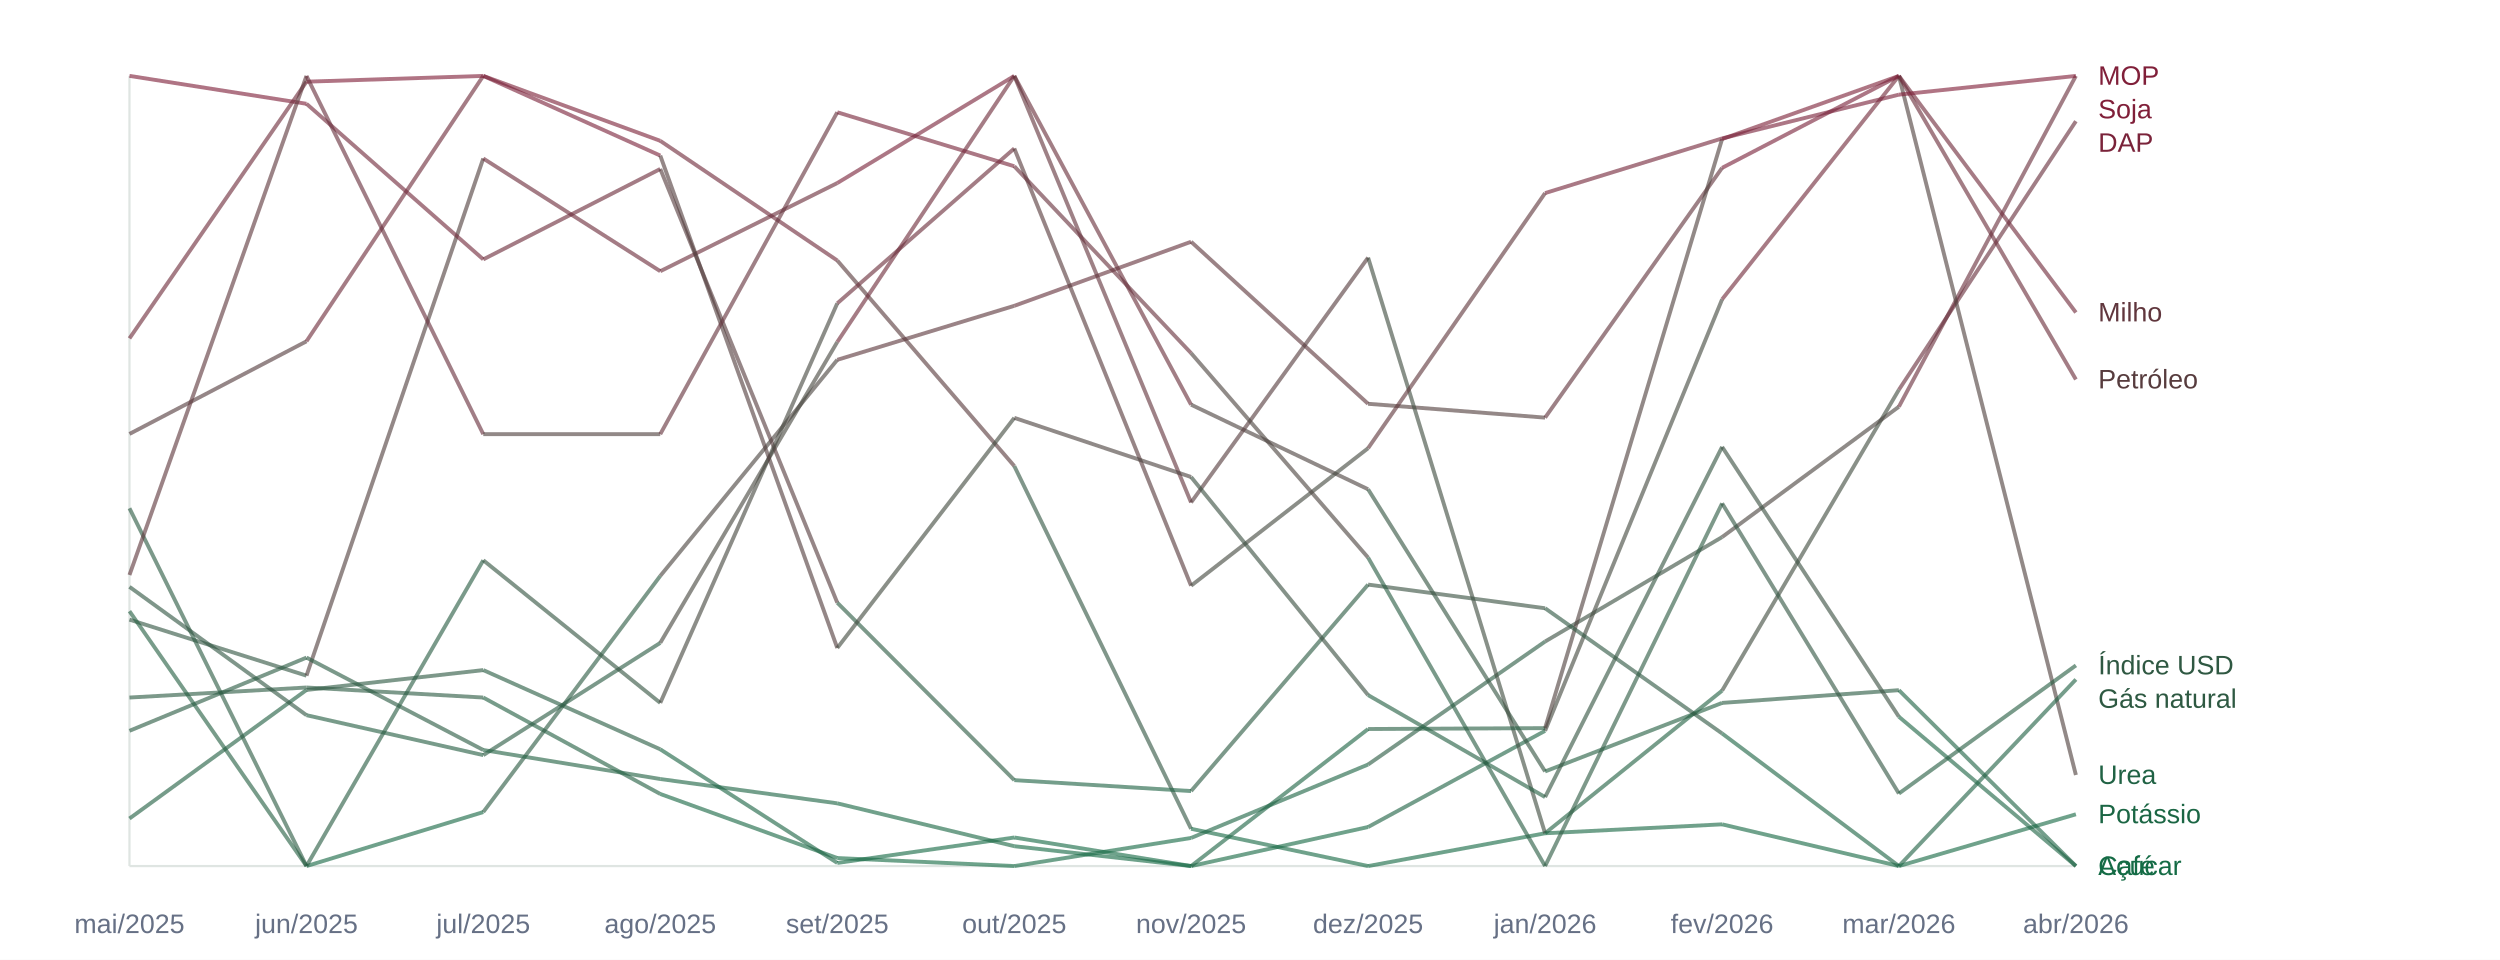
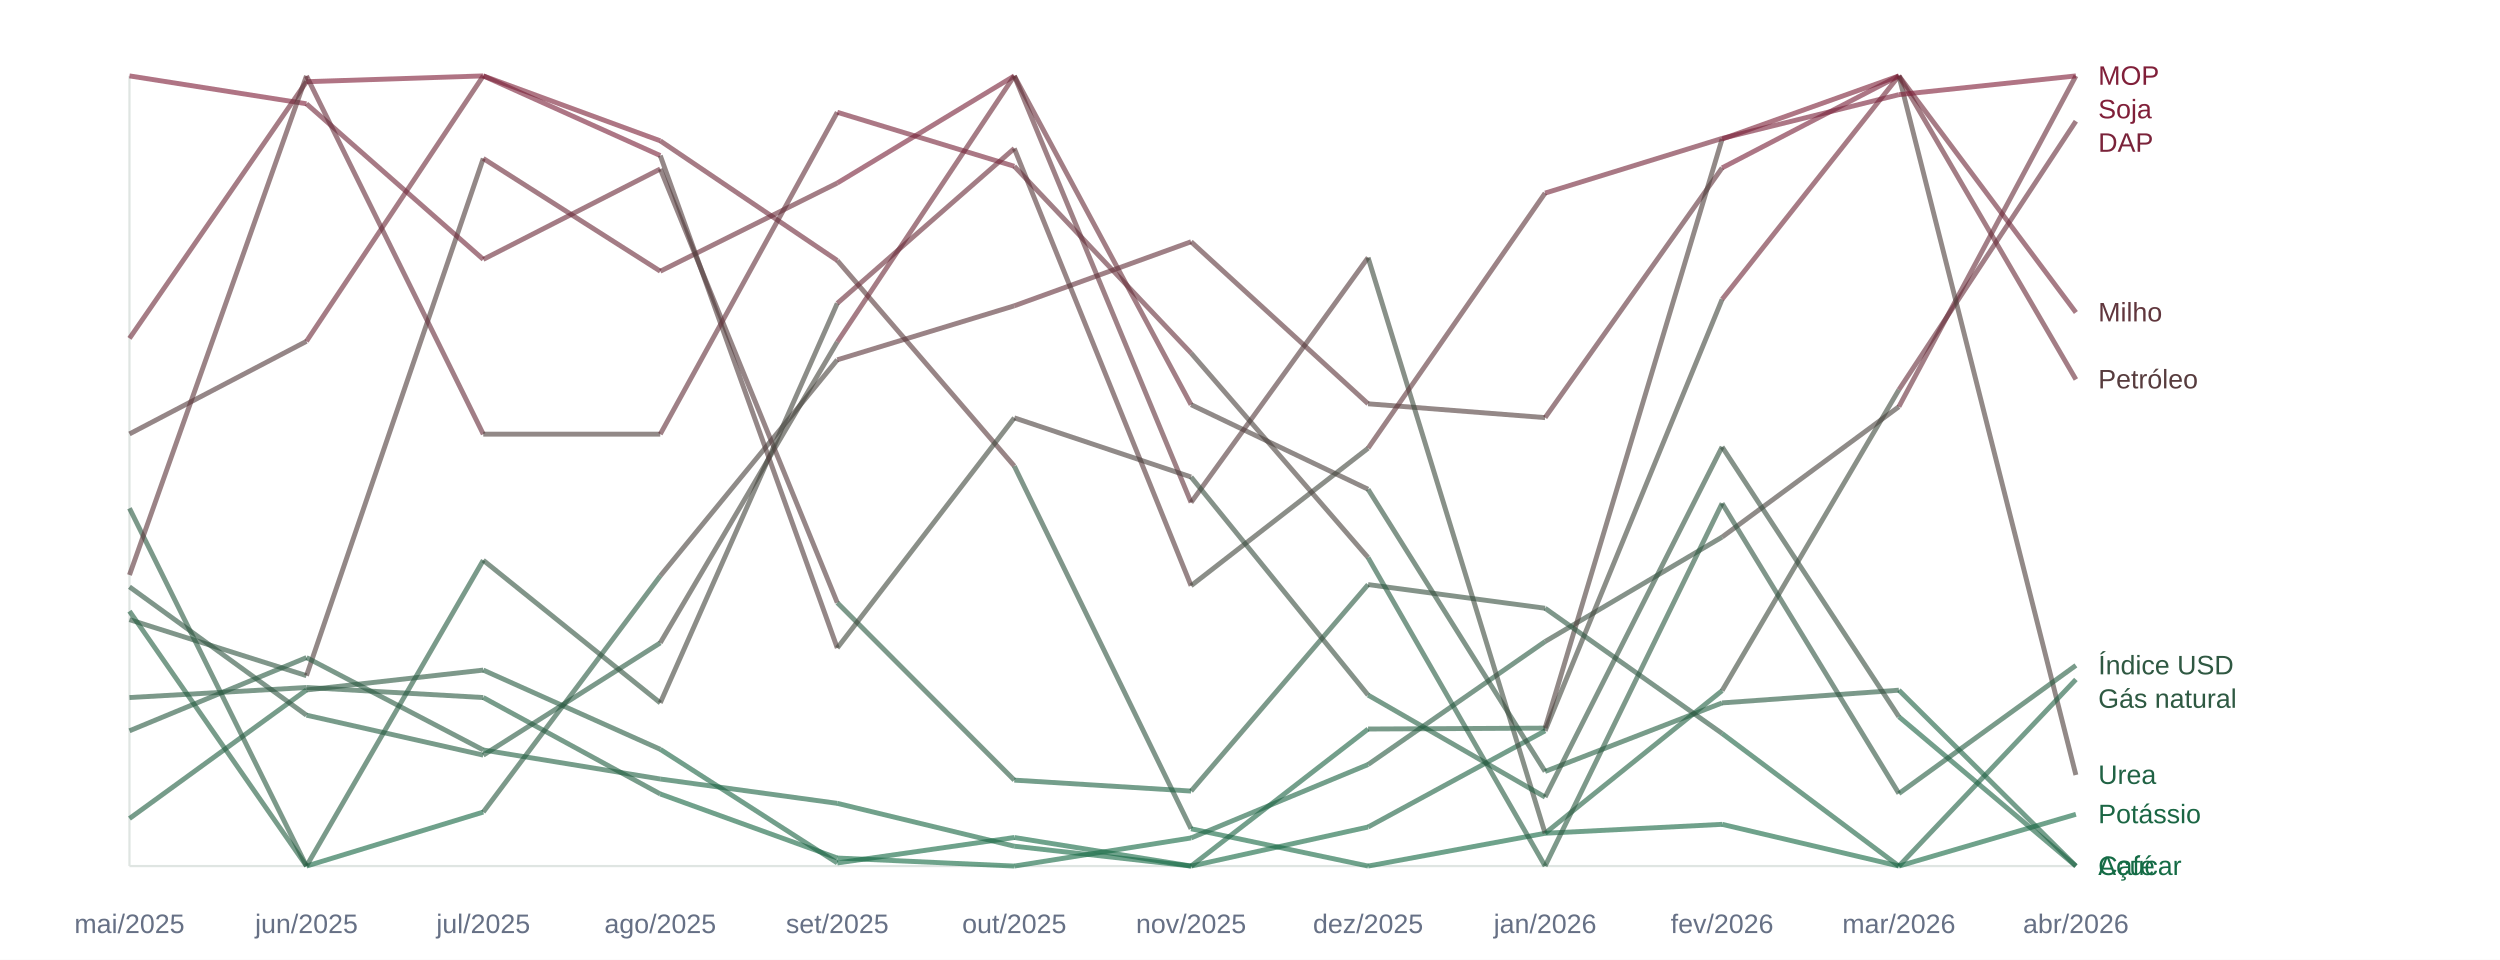
<svg xmlns="http://www.w3.org/2000/svg" viewBox="0 0 1120 430" preserveAspectRatio="xMidYMid meet" role="img" aria-labelledby="titulo">
  <rect width="100%" height="100%" fill="#fff" />
  <line x1="58" y1="388" x2="930" y2="388" stroke="#dfe5e2" />
  <line x1="58" y1="34" x2="58" y2="388" stroke="#dfe5e2" />
  <text x="58.0" y="418" text-anchor="middle" font-family="Arial,sans-serif" font-size="12" fill="#667085">mai/2025</text>
  <text x="137.3" y="418" text-anchor="middle" font-family="Arial,sans-serif" font-size="12" fill="#667085">jun/2025</text>
  <text x="216.5" y="418" text-anchor="middle" font-family="Arial,sans-serif" font-size="12" fill="#667085">jul/2025</text>
  <text x="295.8" y="418" text-anchor="middle" font-family="Arial,sans-serif" font-size="12" fill="#667085">ago/2025</text>
  <text x="375.1" y="418" text-anchor="middle" font-family="Arial,sans-serif" font-size="12" fill="#667085">set/2025</text>
  <text x="454.4" y="418" text-anchor="middle" font-family="Arial,sans-serif" font-size="12" fill="#667085">out/2025</text>
  <text x="533.6" y="418" text-anchor="middle" font-family="Arial,sans-serif" font-size="12" fill="#667085">nov/2025</text>
  <text x="612.9" y="418" text-anchor="middle" font-family="Arial,sans-serif" font-size="12" fill="#667085">dez/2025</text>
  <text x="692.2" y="418" text-anchor="middle" font-family="Arial,sans-serif" font-size="12" fill="#667085">jan/2026</text>
  <text x="771.5" y="418" text-anchor="middle" font-family="Arial,sans-serif" font-size="12" fill="#667085">fev/2026</text>
  <text x="850.7" y="418" text-anchor="middle" font-family="Arial,sans-serif" font-size="12" fill="#667085">mar/2026</text>
  <text x="930.0" y="418" text-anchor="middle" font-family="Arial,sans-serif" font-size="12" fill="#667085">abr/2026</text>
-   <line x1="58.0" y1="194.4" x2="137.3" y2="152.9" stroke="#553d3e" stroke-width="1.75" stroke-opacity=".62" />
-   <line x1="137.3" y1="152.9" x2="216.5" y2="34.0" stroke="#6e2c3b" stroke-width="1.75" stroke-opacity=".62" />
-   <line x1="216.5" y1="34.0" x2="295.8" y2="63.1" stroke="#7c2239" stroke-width="1.75" stroke-opacity=".62" />
-   <line x1="295.8" y1="63.1" x2="375.1" y2="116.7" stroke="#6f2b3b" stroke-width="1.75" stroke-opacity=".62" />
-   <line x1="375.1" y1="116.7" x2="454.4" y2="208.8" stroke="#593b3d" stroke-width="1.75" stroke-opacity=".62" />
-   <line x1="454.4" y1="208.8" x2="533.6" y2="371.3" stroke="#325642" stroke-width="1.75" stroke-opacity=".62" />
-   <line x1="533.6" y1="371.3" x2="612.9" y2="388.0" stroke="#176945" stroke-width="1.75" stroke-opacity=".62" />
-   <line x1="612.9" y1="388.0" x2="692.2" y2="373.3" stroke="#166945" stroke-width="1.75" stroke-opacity=".62" />
-   <line x1="692.2" y1="373.3" x2="771.5" y2="309.4" stroke="#226143" stroke-width="1.75" stroke-opacity=".62" />
-   <line x1="771.5" y1="309.4" x2="850.7" y2="174.6" stroke="#414c40" stroke-width="1.75" stroke-opacity=".62" />
-   <line x1="850.7" y1="174.6" x2="930.0" y2="54.3" stroke="#67303c" stroke-width="1.75" stroke-opacity=".62" />
-   <line x1="58.0" y1="312.5" x2="137.3" y2="308.0" stroke="#2c5a42" stroke-width="1.75" stroke-opacity=".62" />
-   <line x1="137.3" y1="308.0" x2="216.5" y2="312.5" stroke="#2c5a42" stroke-width="1.75" stroke-opacity=".62" />
-   <line x1="216.5" y1="312.5" x2="295.8" y2="355.7" stroke="#245f43" stroke-width="1.75" stroke-opacity=".62" />
-   <line x1="295.8" y1="355.7" x2="375.1" y2="384.4" stroke="#196744" stroke-width="1.75" stroke-opacity=".62" />
-   <line x1="375.1" y1="384.4" x2="454.4" y2="388.0" stroke="#156b45" stroke-width="1.75" stroke-opacity=".62" />
-   <line x1="454.4" y1="388.0" x2="533.6" y2="375.4" stroke="#166a45" stroke-width="1.75" stroke-opacity=".62" />
-   <line x1="533.6" y1="375.4" x2="612.9" y2="342.5" stroke="#1d6544" stroke-width="1.75" stroke-opacity=".62" />
-   <line x1="612.9" y1="342.5" x2="692.2" y2="287.4" stroke="#2a5b43" stroke-width="1.75" stroke-opacity=".62" />
-   <line x1="692.2" y1="287.4" x2="771.5" y2="240.6" stroke="#3a5041" stroke-width="1.75" stroke-opacity=".62" />
-   <line x1="771.5" y1="240.6" x2="850.7" y2="182.2" stroke="#4a453f" stroke-width="1.75" stroke-opacity=".62" />
-   <line x1="850.7" y1="182.2" x2="930.0" y2="34.0" stroke="#692f3c" stroke-width="1.75" stroke-opacity=".62" />
-   <line x1="58.0" y1="366.7" x2="137.3" y2="309.1" stroke="#236043" stroke-width="1.75" stroke-opacity=".62" />
-   <line x1="137.3" y1="309.1" x2="216.5" y2="300.2" stroke="#2d5942" stroke-width="1.75" stroke-opacity=".62" />
-   <line x1="216.5" y1="300.2" x2="295.8" y2="335.7" stroke="#295c43" stroke-width="1.75" stroke-opacity=".62" />
-   <line x1="295.8" y1="335.7" x2="375.1" y2="386.6" stroke="#1c6544" stroke-width="1.75" stroke-opacity=".62" />
-   <line x1="375.1" y1="386.6" x2="454.4" y2="375.2" stroke="#166945" stroke-width="1.75" stroke-opacity=".62" />
-   <line x1="454.4" y1="375.2" x2="533.6" y2="388.0" stroke="#166a45" stroke-width="1.75" stroke-opacity=".62" />
-   <line x1="533.6" y1="388.0" x2="612.9" y2="370.5" stroke="#176945" stroke-width="1.75" stroke-opacity=".62" />
-   <line x1="612.9" y1="370.5" x2="692.2" y2="327.4" stroke="#206344" stroke-width="1.75" stroke-opacity=".62" />
-   <line x1="692.2" y1="327.4" x2="771.5" y2="134.1" stroke="#444940" stroke-width="1.75" stroke-opacity=".62" />
-   <line x1="771.5" y1="134.1" x2="850.7" y2="34.0" stroke="#712a3b" stroke-width="1.75" stroke-opacity=".62" />
-   <line x1="850.7" y1="34.0" x2="930.0" y2="347.2" stroke="#50413e" stroke-width="1.75" stroke-opacity=".62" />
-   <line x1="58.0" y1="277.6" x2="137.3" y2="302.7" stroke="#325642" stroke-width="1.75" stroke-opacity=".62" />
-   <line x1="137.3" y1="302.7" x2="216.5" y2="71.0" stroke="#51403e" stroke-width="1.75" stroke-opacity=".62" />
-   <line x1="216.5" y1="71.0" x2="295.8" y2="121.5" stroke="#6d2c3b" stroke-width="1.75" stroke-opacity=".62" />
-   <line x1="295.8" y1="121.5" x2="375.1" y2="82.0" stroke="#6b2e3b" stroke-width="1.75" stroke-opacity=".62" />
-   <line x1="375.1" y1="82.0" x2="454.4" y2="34.0" stroke="#79243a" stroke-width="1.75" stroke-opacity=".62" />
-   <line x1="454.4" y1="34.0" x2="533.6" y2="181.3" stroke="#6a2f3b" stroke-width="1.75" stroke-opacity=".62" />
-   <line x1="533.6" y1="181.3" x2="612.9" y2="219.2" stroke="#4d433f" stroke-width="1.75" stroke-opacity=".62" />
-   <line x1="612.9" y1="219.2" x2="692.2" y2="345.6" stroke="#345441" stroke-width="1.75" stroke-opacity=".62" />
-   <line x1="692.2" y1="345.6" x2="771.5" y2="314.9" stroke="#265f43" stroke-width="1.75" stroke-opacity=".62" />
-   <line x1="771.5" y1="314.9" x2="850.7" y2="309.2" stroke="#2b5b42" stroke-width="1.75" stroke-opacity=".62" />
-   <line x1="850.7" y1="309.2" x2="930.0" y2="388.0" stroke="#206344" stroke-width="1.75" stroke-opacity=".62" />
-   <line x1="58.0" y1="227.7" x2="137.3" y2="388.0" stroke="#2c5a42" stroke-width="1.75" stroke-opacity=".62" />
-   <line x1="137.3" y1="388.0" x2="216.5" y2="363.8" stroke="#186845" stroke-width="1.75" stroke-opacity=".62" />
-   <line x1="216.5" y1="363.8" x2="295.8" y2="258.0" stroke="#2c5a42" stroke-width="1.75" stroke-opacity=".62" />
-   <line x1="295.8" y1="258.0" x2="375.1" y2="161.2" stroke="#4a453f" stroke-width="1.75" stroke-opacity=".62" />
-   <line x1="375.1" y1="161.2" x2="454.4" y2="137.0" stroke="#5d383d" stroke-width="1.75" stroke-opacity=".62" />
-   <line x1="454.4" y1="137.0" x2="533.6" y2="108.3" stroke="#65323c" stroke-width="1.75" stroke-opacity=".62" />
-   <line x1="533.6" y1="108.3" x2="612.9" y2="180.9" stroke="#5e373d" stroke-width="1.75" stroke-opacity=".62" />
-   <line x1="612.9" y1="180.9" x2="692.2" y2="187.1" stroke="#523f3e" stroke-width="1.75" stroke-opacity=".62" />
-   <line x1="692.2" y1="187.1" x2="771.5" y2="75.2" stroke="#62343c" stroke-width="1.75" stroke-opacity=".62" />
-   <line x1="771.5" y1="75.2" x2="850.7" y2="34.0" stroke="#7a233a" stroke-width="1.75" stroke-opacity=".62" />
-   <line x1="850.7" y1="34.0" x2="930.0" y2="140.0" stroke="#702a3b" stroke-width="1.75" stroke-opacity=".62" />
-   <line x1="58.0" y1="262.9" x2="137.3" y2="320.4" stroke="#315642" stroke-width="1.75" stroke-opacity=".62" />
-   <line x1="137.3" y1="320.4" x2="216.5" y2="338.3" stroke="#265e43" stroke-width="1.75" stroke-opacity=".62" />
-   <line x1="216.5" y1="338.3" x2="295.8" y2="288.0" stroke="#2b5b42" stroke-width="1.75" stroke-opacity=".62" />
-   <line x1="295.8" y1="288.0" x2="375.1" y2="153.2" stroke="#47473f" stroke-width="1.75" stroke-opacity=".62" />
-   <line x1="375.1" y1="153.2" x2="454.4" y2="34.0" stroke="#6e2c3b" stroke-width="1.75" stroke-opacity=".62" />
-   <line x1="454.4" y1="34.0" x2="533.6" y2="225.1" stroke="#63343c" stroke-width="1.75" stroke-opacity=".62" />
-   <line x1="533.6" y1="225.1" x2="612.9" y2="115.4" stroke="#563c3e" stroke-width="1.75" stroke-opacity=".62" />
-   <line x1="612.9" y1="115.4" x2="692.2" y2="373.3" stroke="#404c40" stroke-width="1.75" stroke-opacity=".62" />
-   <line x1="692.2" y1="373.3" x2="771.5" y2="369.3" stroke="#196744" stroke-width="1.75" stroke-opacity=".62" />
-   <line x1="771.5" y1="369.3" x2="850.7" y2="388.0" stroke="#176945" stroke-width="1.75" stroke-opacity=".62" />
-   <line x1="850.7" y1="388.0" x2="930.0" y2="304.4" stroke="#216244" stroke-width="1.75" stroke-opacity=".62" />
-   <line x1="58.0" y1="327.4" x2="137.3" y2="294.6" stroke="#2b5a42" stroke-width="1.75" stroke-opacity=".62" />
-   <line x1="137.3" y1="294.6" x2="216.5" y2="336.0" stroke="#2a5b43" stroke-width="1.75" stroke-opacity=".62" />
-   <line x1="216.5" y1="336.0" x2="295.8" y2="349.0" stroke="#226143" stroke-width="1.75" stroke-opacity=".62" />
-   <line x1="295.8" y1="349.0" x2="375.1" y2="359.9" stroke="#1e6444" stroke-width="1.75" stroke-opacity=".62" />
-   <line x1="375.1" y1="359.9" x2="454.4" y2="379.1" stroke="#1a6744" stroke-width="1.75" stroke-opacity=".62" />
-   <line x1="454.4" y1="379.1" x2="533.6" y2="388.0" stroke="#156a45" stroke-width="1.75" stroke-opacity=".62" />
-   <line x1="533.6" y1="388.0" x2="612.9" y2="326.6" stroke="#1d6444" stroke-width="1.75" stroke-opacity=".62" />
-   <line x1="612.9" y1="326.6" x2="692.2" y2="326.2" stroke="#275e43" stroke-width="1.75" stroke-opacity=".62" />
-   <line x1="692.2" y1="326.2" x2="771.5" y2="62.3" stroke="#4f413e" stroke-width="1.75" stroke-opacity=".62" />
-   <line x1="771.5" y1="62.3" x2="850.7" y2="34.0" stroke="#7c2239" stroke-width="1.75" stroke-opacity=".62" />
-   <line x1="850.7" y1="34.0" x2="930.0" y2="170.0" stroke="#6b2e3b" stroke-width="1.75" stroke-opacity=".62" />
-   <line x1="58.0" y1="34.0" x2="137.3" y2="46.5" stroke="#7e2039" stroke-width="1.75" stroke-opacity=".62" />
-   <line x1="137.3" y1="46.5" x2="216.5" y2="116.2" stroke="#72293b" stroke-width="1.75" stroke-opacity=".62" />
-   <line x1="216.5" y1="116.2" x2="295.8" y2="75.7" stroke="#6d2c3b" stroke-width="1.75" stroke-opacity=".62" />
-   <line x1="295.8" y1="75.7" x2="375.1" y2="270.0" stroke="#563d3e" stroke-width="1.75" stroke-opacity=".62" />
-   <line x1="375.1" y1="270.0" x2="454.4" y2="349.5" stroke="#2c5a42" stroke-width="1.75" stroke-opacity=".62" />
-   <line x1="454.4" y1="349.5" x2="533.6" y2="354.4" stroke="#1f6344" stroke-width="1.75" stroke-opacity=".62" />
-   <line x1="533.6" y1="354.4" x2="612.9" y2="261.9" stroke="#2c5a42" stroke-width="1.75" stroke-opacity=".62" />
-   <line x1="612.9" y1="261.9" x2="692.2" y2="272.5" stroke="#395141" stroke-width="1.75" stroke-opacity=".62" />
-   <line x1="692.2" y1="272.5" x2="771.5" y2="328.6" stroke="#2f5842" stroke-width="1.75" stroke-opacity=".62" />
-   <line x1="771.5" y1="328.6" x2="850.7" y2="388.0" stroke="#1d6544" stroke-width="1.75" stroke-opacity=".62" />
-   <line x1="850.7" y1="388.0" x2="930.0" y2="364.8" stroke="#186945" stroke-width="1.75" stroke-opacity=".62" />
-   <line x1="58.0" y1="273.8" x2="137.3" y2="388.0" stroke="#255f43" stroke-width="1.75" stroke-opacity=".62" />
-   <line x1="137.3" y1="388.0" x2="216.5" y2="251.0" stroke="#295c43" stroke-width="1.75" stroke-opacity=".62" />
-   <line x1="216.5" y1="251.0" x2="295.8" y2="314.9" stroke="#345441" stroke-width="1.75" stroke-opacity=".62" />
-   <line x1="295.8" y1="314.9" x2="375.1" y2="135.9" stroke="#46483f" stroke-width="1.75" stroke-opacity=".62" />
-   <line x1="375.1" y1="135.9" x2="454.4" y2="66.5" stroke="#6b2d3b" stroke-width="1.75" stroke-opacity=".62" />
-   <line x1="454.4" y1="66.5" x2="533.6" y2="262.4" stroke="#583b3d" stroke-width="1.75" stroke-opacity=".62" />
-   <line x1="533.6" y1="262.4" x2="612.9" y2="200.8" stroke="#444940" stroke-width="1.75" stroke-opacity=".62" />
-   <line x1="612.9" y1="200.8" x2="692.2" y2="86.5" stroke="#5f373d" stroke-width="1.75" stroke-opacity=".62" />
-   <line x1="692.2" y1="86.5" x2="771.5" y2="62.0" stroke="#74283a" stroke-width="1.75" stroke-opacity=".62" />
-   <line x1="771.5" y1="62.0" x2="850.7" y2="42.4" stroke="#7a233a" stroke-width="1.75" stroke-opacity=".62" />
-   <line x1="850.7" y1="42.4" x2="930.0" y2="34.0" stroke="#7f2039" stroke-width="1.75" stroke-opacity=".62" />
-   <line x1="58.0" y1="151.6" x2="137.3" y2="36.6" stroke="#6e2c3b" stroke-width="1.75" stroke-opacity=".62" />
-   <line x1="137.3" y1="36.6" x2="216.5" y2="34.0" stroke="#801f39" stroke-width="1.75" stroke-opacity=".62" />
-   <line x1="216.5" y1="34.0" x2="295.8" y2="69.7" stroke="#7b233a" stroke-width="1.75" stroke-opacity=".62" />
-   <line x1="295.8" y1="69.7" x2="375.1" y2="290.3" stroke="#533e3e" stroke-width="1.75" stroke-opacity=".62" />
-   <line x1="375.1" y1="290.3" x2="454.4" y2="187.2" stroke="#424b40" stroke-width="1.75" stroke-opacity=".62" />
-   <line x1="454.4" y1="187.2" x2="533.6" y2="213.7" stroke="#4d433f" stroke-width="1.75" stroke-opacity=".62" />
-   <line x1="533.6" y1="213.7" x2="612.9" y2="311.4" stroke="#3a5041" stroke-width="1.75" stroke-opacity=".62" />
-   <line x1="612.9" y1="311.4" x2="692.2" y2="357.1" stroke="#245f43" stroke-width="1.75" stroke-opacity=".62" />
-   <line x1="692.2" y1="357.1" x2="771.5" y2="200.2" stroke="#355441" stroke-width="1.75" stroke-opacity=".62" />
-   <line x1="771.5" y1="200.2" x2="850.7" y2="321.1" stroke="#3b5041" stroke-width="1.75" stroke-opacity=".62" />
-   <line x1="850.7" y1="321.1" x2="930.0" y2="388.0" stroke="#1e6444" stroke-width="1.75" stroke-opacity=".62" />
-   <line x1="58.0" y1="257.6" x2="137.3" y2="34.0" stroke="#5e373d" stroke-width="1.75" stroke-opacity=".62" />
-   <line x1="137.3" y1="34.0" x2="216.5" y2="194.5" stroke="#68303c" stroke-width="1.75" stroke-opacity=".62" />
-   <line x1="216.5" y1="194.5" x2="295.8" y2="194.5" stroke="#4f413e" stroke-width="1.75" stroke-opacity=".62" />
-   <line x1="295.8" y1="194.5" x2="375.1" y2="50.3" stroke="#65323c" stroke-width="1.75" stroke-opacity=".62" />
-   <line x1="375.1" y1="50.3" x2="454.4" y2="74.5" stroke="#77253a" stroke-width="1.75" stroke-opacity=".62" />
-   <line x1="454.4" y1="74.5" x2="533.6" y2="158.2" stroke="#67313c" stroke-width="1.75" stroke-opacity=".62" />
-   <line x1="533.6" y1="158.2" x2="612.9" y2="249.8" stroke="#4c443f" stroke-width="1.75" stroke-opacity=".62" />
-   <line x1="612.9" y1="249.8" x2="692.2" y2="388.0" stroke="#295c43" stroke-width="1.75" stroke-opacity=".62" />
-   <line x1="692.2" y1="388.0" x2="771.5" y2="225.5" stroke="#2d5a42" stroke-width="1.75" stroke-opacity=".62" />
-   <line x1="771.5" y1="225.5" x2="850.7" y2="355.5" stroke="#325642" stroke-width="1.75" stroke-opacity=".62" />
-   <line x1="850.7" y1="355.5" x2="930.0" y2="298.1" stroke="#275e43" stroke-width="1.75" stroke-opacity=".62" />
+   <line x1="58.0" y1="194.4" x2="137.3" y2="152.9" stroke="#553d3e" stroke-width="2.2" stroke-opacity=".62" />
+   <line x1="137.3" y1="152.9" x2="216.5" y2="34.0" stroke="#6e2c3b" stroke-width="2.2" stroke-opacity=".62" />
+   <line x1="216.5" y1="34.0" x2="295.8" y2="63.1" stroke="#7c2239" stroke-width="2.2" stroke-opacity=".62" />
+   <line x1="295.8" y1="63.1" x2="375.1" y2="116.7" stroke="#6f2b3b" stroke-width="2.2" stroke-opacity=".62" />
+   <line x1="375.1" y1="116.7" x2="454.4" y2="208.8" stroke="#593b3d" stroke-width="2.2" stroke-opacity=".62" />
+   <line x1="454.4" y1="208.8" x2="533.6" y2="371.3" stroke="#325642" stroke-width="2.2" stroke-opacity=".62" />
+   <line x1="533.6" y1="371.3" x2="612.9" y2="388.0" stroke="#176945" stroke-width="2.2" stroke-opacity=".62" />
+   <line x1="612.9" y1="388.0" x2="692.2" y2="373.3" stroke="#166945" stroke-width="2.2" stroke-opacity=".62" />
+   <line x1="692.2" y1="373.3" x2="771.5" y2="309.4" stroke="#226143" stroke-width="2.2" stroke-opacity=".62" />
+   <line x1="771.5" y1="309.4" x2="850.7" y2="174.6" stroke="#414c40" stroke-width="2.2" stroke-opacity=".62" />
+   <line x1="850.7" y1="174.6" x2="930.0" y2="54.3" stroke="#67303c" stroke-width="2.2" stroke-opacity=".62" />
+   <line x1="58.0" y1="312.5" x2="137.3" y2="308.0" stroke="#2c5a42" stroke-width="2.2" stroke-opacity=".62" />
+   <line x1="137.3" y1="308.0" x2="216.5" y2="312.5" stroke="#2c5a42" stroke-width="2.2" stroke-opacity=".62" />
+   <line x1="216.5" y1="312.5" x2="295.8" y2="355.7" stroke="#245f43" stroke-width="2.2" stroke-opacity=".62" />
+   <line x1="295.8" y1="355.7" x2="375.1" y2="384.4" stroke="#196744" stroke-width="2.2" stroke-opacity=".62" />
+   <line x1="375.1" y1="384.4" x2="454.4" y2="388.0" stroke="#156b45" stroke-width="2.2" stroke-opacity=".62" />
+   <line x1="454.4" y1="388.0" x2="533.6" y2="375.4" stroke="#166a45" stroke-width="2.2" stroke-opacity=".62" />
+   <line x1="533.6" y1="375.4" x2="612.9" y2="342.5" stroke="#1d6544" stroke-width="2.2" stroke-opacity=".62" />
+   <line x1="612.9" y1="342.5" x2="692.2" y2="287.4" stroke="#2a5b43" stroke-width="2.2" stroke-opacity=".62" />
+   <line x1="692.2" y1="287.4" x2="771.5" y2="240.6" stroke="#3a5041" stroke-width="2.2" stroke-opacity=".62" />
+   <line x1="771.5" y1="240.6" x2="850.7" y2="182.2" stroke="#4a453f" stroke-width="2.2" stroke-opacity=".62" />
+   <line x1="850.7" y1="182.2" x2="930.0" y2="34.0" stroke="#692f3c" stroke-width="2.2" stroke-opacity=".62" />
+   <line x1="58.0" y1="366.7" x2="137.3" y2="309.1" stroke="#236043" stroke-width="2.2" stroke-opacity=".62" />
+   <line x1="137.3" y1="309.1" x2="216.5" y2="300.2" stroke="#2d5942" stroke-width="2.2" stroke-opacity=".62" />
+   <line x1="216.5" y1="300.2" x2="295.8" y2="335.7" stroke="#295c43" stroke-width="2.2" stroke-opacity=".62" />
+   <line x1="295.8" y1="335.7" x2="375.1" y2="386.6" stroke="#1c6544" stroke-width="2.2" stroke-opacity=".62" />
+   <line x1="375.1" y1="386.6" x2="454.4" y2="375.2" stroke="#166945" stroke-width="2.2" stroke-opacity=".62" />
+   <line x1="454.4" y1="375.2" x2="533.6" y2="388.0" stroke="#166a45" stroke-width="2.2" stroke-opacity=".62" />
+   <line x1="533.6" y1="388.0" x2="612.9" y2="370.5" stroke="#176945" stroke-width="2.2" stroke-opacity=".62" />
+   <line x1="612.9" y1="370.5" x2="692.2" y2="327.4" stroke="#206344" stroke-width="2.2" stroke-opacity=".62" />
+   <line x1="692.2" y1="327.4" x2="771.5" y2="134.1" stroke="#444940" stroke-width="2.2" stroke-opacity=".62" />
+   <line x1="771.5" y1="134.1" x2="850.7" y2="34.0" stroke="#712a3b" stroke-width="2.2" stroke-opacity=".62" />
+   <line x1="850.7" y1="34.0" x2="930.0" y2="347.2" stroke="#50413e" stroke-width="2.2" stroke-opacity=".62" />
+   <line x1="58.0" y1="277.6" x2="137.3" y2="302.7" stroke="#325642" stroke-width="2.2" stroke-opacity=".62" />
+   <line x1="137.3" y1="302.7" x2="216.5" y2="71.0" stroke="#51403e" stroke-width="2.2" stroke-opacity=".62" />
+   <line x1="216.5" y1="71.0" x2="295.8" y2="121.5" stroke="#6d2c3b" stroke-width="2.2" stroke-opacity=".62" />
+   <line x1="295.8" y1="121.5" x2="375.1" y2="82.0" stroke="#6b2e3b" stroke-width="2.2" stroke-opacity=".62" />
+   <line x1="375.1" y1="82.0" x2="454.4" y2="34.0" stroke="#79243a" stroke-width="2.2" stroke-opacity=".62" />
+   <line x1="454.4" y1="34.0" x2="533.6" y2="181.3" stroke="#6a2f3b" stroke-width="2.2" stroke-opacity=".62" />
+   <line x1="533.6" y1="181.3" x2="612.9" y2="219.2" stroke="#4d433f" stroke-width="2.2" stroke-opacity=".62" />
+   <line x1="612.9" y1="219.2" x2="692.2" y2="345.6" stroke="#345441" stroke-width="2.2" stroke-opacity=".62" />
+   <line x1="692.2" y1="345.6" x2="771.5" y2="314.9" stroke="#265f43" stroke-width="2.2" stroke-opacity=".62" />
+   <line x1="771.5" y1="314.9" x2="850.7" y2="309.2" stroke="#2b5b42" stroke-width="2.2" stroke-opacity=".62" />
+   <line x1="850.7" y1="309.2" x2="930.0" y2="388.0" stroke="#206344" stroke-width="2.2" stroke-opacity=".62" />
+   <line x1="58.0" y1="227.7" x2="137.3" y2="388.0" stroke="#2c5a42" stroke-width="2.2" stroke-opacity=".62" />
+   <line x1="137.3" y1="388.0" x2="216.5" y2="363.8" stroke="#186845" stroke-width="2.2" stroke-opacity=".62" />
+   <line x1="216.5" y1="363.8" x2="295.8" y2="258.0" stroke="#2c5a42" stroke-width="2.2" stroke-opacity=".62" />
+   <line x1="295.8" y1="258.0" x2="375.1" y2="161.2" stroke="#4a453f" stroke-width="2.2" stroke-opacity=".62" />
+   <line x1="375.1" y1="161.2" x2="454.4" y2="137.0" stroke="#5d383d" stroke-width="2.2" stroke-opacity=".62" />
+   <line x1="454.4" y1="137.0" x2="533.6" y2="108.3" stroke="#65323c" stroke-width="2.2" stroke-opacity=".62" />
+   <line x1="533.6" y1="108.3" x2="612.9" y2="180.9" stroke="#5e373d" stroke-width="2.2" stroke-opacity=".62" />
+   <line x1="612.9" y1="180.9" x2="692.2" y2="187.1" stroke="#523f3e" stroke-width="2.2" stroke-opacity=".62" />
+   <line x1="692.2" y1="187.1" x2="771.5" y2="75.2" stroke="#62343c" stroke-width="2.2" stroke-opacity=".62" />
+   <line x1="771.5" y1="75.2" x2="850.7" y2="34.0" stroke="#7a233a" stroke-width="2.2" stroke-opacity=".62" />
+   <line x1="850.7" y1="34.0" x2="930.0" y2="140.0" stroke="#702a3b" stroke-width="2.2" stroke-opacity=".62" />
+   <line x1="58.0" y1="262.9" x2="137.3" y2="320.4" stroke="#315642" stroke-width="2.2" stroke-opacity=".62" />
+   <line x1="137.3" y1="320.4" x2="216.5" y2="338.3" stroke="#265e43" stroke-width="2.2" stroke-opacity=".62" />
+   <line x1="216.5" y1="338.3" x2="295.8" y2="288.0" stroke="#2b5b42" stroke-width="2.2" stroke-opacity=".62" />
+   <line x1="295.8" y1="288.0" x2="375.1" y2="153.2" stroke="#47473f" stroke-width="2.2" stroke-opacity=".62" />
+   <line x1="375.1" y1="153.2" x2="454.4" y2="34.0" stroke="#6e2c3b" stroke-width="2.2" stroke-opacity=".62" />
+   <line x1="454.4" y1="34.0" x2="533.6" y2="225.1" stroke="#63343c" stroke-width="2.2" stroke-opacity=".62" />
+   <line x1="533.6" y1="225.1" x2="612.9" y2="115.4" stroke="#563c3e" stroke-width="2.2" stroke-opacity=".62" />
+   <line x1="612.9" y1="115.4" x2="692.2" y2="373.3" stroke="#404c40" stroke-width="2.2" stroke-opacity=".62" />
+   <line x1="692.2" y1="373.3" x2="771.5" y2="369.3" stroke="#196744" stroke-width="2.2" stroke-opacity=".62" />
+   <line x1="771.5" y1="369.3" x2="850.7" y2="388.0" stroke="#176945" stroke-width="2.2" stroke-opacity=".62" />
+   <line x1="850.7" y1="388.0" x2="930.0" y2="304.4" stroke="#216244" stroke-width="2.2" stroke-opacity=".62" />
+   <line x1="58.0" y1="327.4" x2="137.3" y2="294.6" stroke="#2b5a42" stroke-width="2.2" stroke-opacity=".62" />
+   <line x1="137.3" y1="294.6" x2="216.5" y2="336.0" stroke="#2a5b43" stroke-width="2.2" stroke-opacity=".62" />
+   <line x1="216.5" y1="336.0" x2="295.8" y2="349.0" stroke="#226143" stroke-width="2.2" stroke-opacity=".62" />
+   <line x1="295.8" y1="349.0" x2="375.1" y2="359.9" stroke="#1e6444" stroke-width="2.2" stroke-opacity=".62" />
+   <line x1="375.1" y1="359.9" x2="454.4" y2="379.1" stroke="#1a6744" stroke-width="2.2" stroke-opacity=".62" />
+   <line x1="454.4" y1="379.1" x2="533.6" y2="388.0" stroke="#156a45" stroke-width="2.2" stroke-opacity=".62" />
+   <line x1="533.6" y1="388.0" x2="612.9" y2="326.6" stroke="#1d6444" stroke-width="2.2" stroke-opacity=".62" />
+   <line x1="612.9" y1="326.6" x2="692.2" y2="326.2" stroke="#275e43" stroke-width="2.2" stroke-opacity=".62" />
+   <line x1="692.2" y1="326.2" x2="771.5" y2="62.3" stroke="#4f413e" stroke-width="2.2" stroke-opacity=".62" />
+   <line x1="771.5" y1="62.3" x2="850.7" y2="34.0" stroke="#7c2239" stroke-width="2.2" stroke-opacity=".62" />
+   <line x1="850.7" y1="34.0" x2="930.0" y2="170.0" stroke="#6b2e3b" stroke-width="2.2" stroke-opacity=".62" />
+   <line x1="58.0" y1="34.0" x2="137.3" y2="46.5" stroke="#7e2039" stroke-width="2.2" stroke-opacity=".62" />
+   <line x1="137.3" y1="46.5" x2="216.5" y2="116.2" stroke="#72293b" stroke-width="2.2" stroke-opacity=".62" />
+   <line x1="216.5" y1="116.2" x2="295.8" y2="75.7" stroke="#6d2c3b" stroke-width="2.2" stroke-opacity=".62" />
+   <line x1="295.8" y1="75.7" x2="375.1" y2="270.0" stroke="#563d3e" stroke-width="2.2" stroke-opacity=".62" />
+   <line x1="375.1" y1="270.0" x2="454.4" y2="349.5" stroke="#2c5a42" stroke-width="2.2" stroke-opacity=".62" />
+   <line x1="454.4" y1="349.5" x2="533.6" y2="354.4" stroke="#1f6344" stroke-width="2.2" stroke-opacity=".62" />
+   <line x1="533.6" y1="354.4" x2="612.9" y2="261.9" stroke="#2c5a42" stroke-width="2.2" stroke-opacity=".62" />
+   <line x1="612.9" y1="261.9" x2="692.2" y2="272.5" stroke="#395141" stroke-width="2.2" stroke-opacity=".62" />
+   <line x1="692.2" y1="272.5" x2="771.5" y2="328.6" stroke="#2f5842" stroke-width="2.2" stroke-opacity=".62" />
+   <line x1="771.5" y1="328.6" x2="850.7" y2="388.0" stroke="#1d6544" stroke-width="2.2" stroke-opacity=".62" />
+   <line x1="850.7" y1="388.0" x2="930.0" y2="364.8" stroke="#186945" stroke-width="2.2" stroke-opacity=".62" />
+   <line x1="58.0" y1="273.8" x2="137.3" y2="388.0" stroke="#255f43" stroke-width="2.2" stroke-opacity=".62" />
+   <line x1="137.3" y1="388.0" x2="216.5" y2="251.0" stroke="#295c43" stroke-width="2.2" stroke-opacity=".62" />
+   <line x1="216.5" y1="251.0" x2="295.8" y2="314.9" stroke="#345441" stroke-width="2.2" stroke-opacity=".62" />
+   <line x1="295.8" y1="314.9" x2="375.1" y2="135.9" stroke="#46483f" stroke-width="2.2" stroke-opacity=".62" />
+   <line x1="375.1" y1="135.9" x2="454.4" y2="66.5" stroke="#6b2d3b" stroke-width="2.2" stroke-opacity=".62" />
+   <line x1="454.4" y1="66.5" x2="533.6" y2="262.4" stroke="#583b3d" stroke-width="2.2" stroke-opacity=".62" />
+   <line x1="533.6" y1="262.4" x2="612.9" y2="200.8" stroke="#444940" stroke-width="2.2" stroke-opacity=".62" />
+   <line x1="612.9" y1="200.8" x2="692.2" y2="86.5" stroke="#5f373d" stroke-width="2.2" stroke-opacity=".62" />
+   <line x1="692.2" y1="86.5" x2="771.5" y2="62.0" stroke="#74283a" stroke-width="2.2" stroke-opacity=".62" />
+   <line x1="771.5" y1="62.0" x2="850.7" y2="42.4" stroke="#7a233a" stroke-width="2.2" stroke-opacity=".62" />
+   <line x1="850.7" y1="42.4" x2="930.0" y2="34.0" stroke="#7f2039" stroke-width="2.2" stroke-opacity=".62" />
+   <line x1="58.0" y1="151.6" x2="137.3" y2="36.6" stroke="#6e2c3b" stroke-width="2.2" stroke-opacity=".62" />
+   <line x1="137.3" y1="36.6" x2="216.5" y2="34.0" stroke="#801f39" stroke-width="2.2" stroke-opacity=".62" />
+   <line x1="216.5" y1="34.0" x2="295.8" y2="69.7" stroke="#7b233a" stroke-width="2.2" stroke-opacity=".62" />
+   <line x1="295.8" y1="69.7" x2="375.1" y2="290.3" stroke="#533e3e" stroke-width="2.2" stroke-opacity=".62" />
+   <line x1="375.1" y1="290.3" x2="454.4" y2="187.2" stroke="#424b40" stroke-width="2.2" stroke-opacity=".62" />
+   <line x1="454.4" y1="187.2" x2="533.6" y2="213.7" stroke="#4d433f" stroke-width="2.2" stroke-opacity=".62" />
+   <line x1="533.6" y1="213.7" x2="612.9" y2="311.4" stroke="#3a5041" stroke-width="2.2" stroke-opacity=".62" />
+   <line x1="612.9" y1="311.4" x2="692.2" y2="357.1" stroke="#245f43" stroke-width="2.2" stroke-opacity=".62" />
+   <line x1="692.2" y1="357.1" x2="771.5" y2="200.2" stroke="#355441" stroke-width="2.2" stroke-opacity=".62" />
+   <line x1="771.5" y1="200.2" x2="850.7" y2="321.1" stroke="#3b5041" stroke-width="2.2" stroke-opacity=".62" />
+   <line x1="850.7" y1="321.1" x2="930.0" y2="388.0" stroke="#1e6444" stroke-width="2.2" stroke-opacity=".62" />
+   <line x1="58.0" y1="257.6" x2="137.3" y2="34.0" stroke="#5e373d" stroke-width="2.2" stroke-opacity=".62" />
+   <line x1="137.3" y1="34.0" x2="216.5" y2="194.5" stroke="#68303c" stroke-width="2.2" stroke-opacity=".62" />
+   <line x1="216.5" y1="194.5" x2="295.8" y2="194.5" stroke="#4f413e" stroke-width="2.2" stroke-opacity=".62" />
+   <line x1="295.8" y1="194.5" x2="375.1" y2="50.3" stroke="#65323c" stroke-width="2.2" stroke-opacity=".62" />
+   <line x1="375.1" y1="50.3" x2="454.4" y2="74.5" stroke="#77253a" stroke-width="2.2" stroke-opacity=".62" />
+   <line x1="454.4" y1="74.5" x2="533.6" y2="158.2" stroke="#67313c" stroke-width="2.2" stroke-opacity=".62" />
+   <line x1="533.6" y1="158.2" x2="612.9" y2="249.8" stroke="#4c443f" stroke-width="2.2" stroke-opacity=".62" />
+   <line x1="612.9" y1="249.8" x2="692.2" y2="388.0" stroke="#295c43" stroke-width="2.2" stroke-opacity=".62" />
+   <line x1="692.2" y1="388.0" x2="771.5" y2="225.5" stroke="#2d5a42" stroke-width="2.2" stroke-opacity=".62" />
+   <line x1="771.5" y1="225.5" x2="850.7" y2="355.5" stroke="#325642" stroke-width="2.2" stroke-opacity=".62" />
+   <line x1="850.7" y1="355.5" x2="930.0" y2="298.1" stroke="#275e43" stroke-width="2.2" stroke-opacity=".62" />
  <text x="940" y="38.0" font-family="Arial,sans-serif" font-size="12" fill="#801f39">MOP</text>
  <text x="940" y="53.0" font-family="Arial,sans-serif" font-size="12" fill="#801f39">Soja</text>
  <text x="940" y="68.0" font-family="Arial,sans-serif" font-size="12" fill="#7a233a">DAP</text>
  <text x="940" y="144.0" font-family="Arial,sans-serif" font-size="12" fill="#60363d">Milho</text>
  <text x="940" y="174.0" font-family="Arial,sans-serif" font-size="12" fill="#573c3e">Petróleo</text>
  <text x="940" y="302.1" font-family="Arial,sans-serif" font-size="12" fill="#2f5842">Índice USD</text>
  <text x="940" y="317.1" font-family="Arial,sans-serif" font-size="12" fill="#2e5942">Gás natural</text>
  <text x="940" y="351.2" font-family="Arial,sans-serif" font-size="12" fill="#206244">Urea</text>
  <text x="940" y="368.8" font-family="Arial,sans-serif" font-size="12" fill="#1b6644">Potássio</text>
  <text x="940" y="392.0" font-family="Arial,sans-serif" font-size="12" fill="#146b45">Açúcar</text>
  <text x="940" y="392.0" font-family="Arial,sans-serif" font-size="12" fill="#146b45">Café</text>
</svg>
